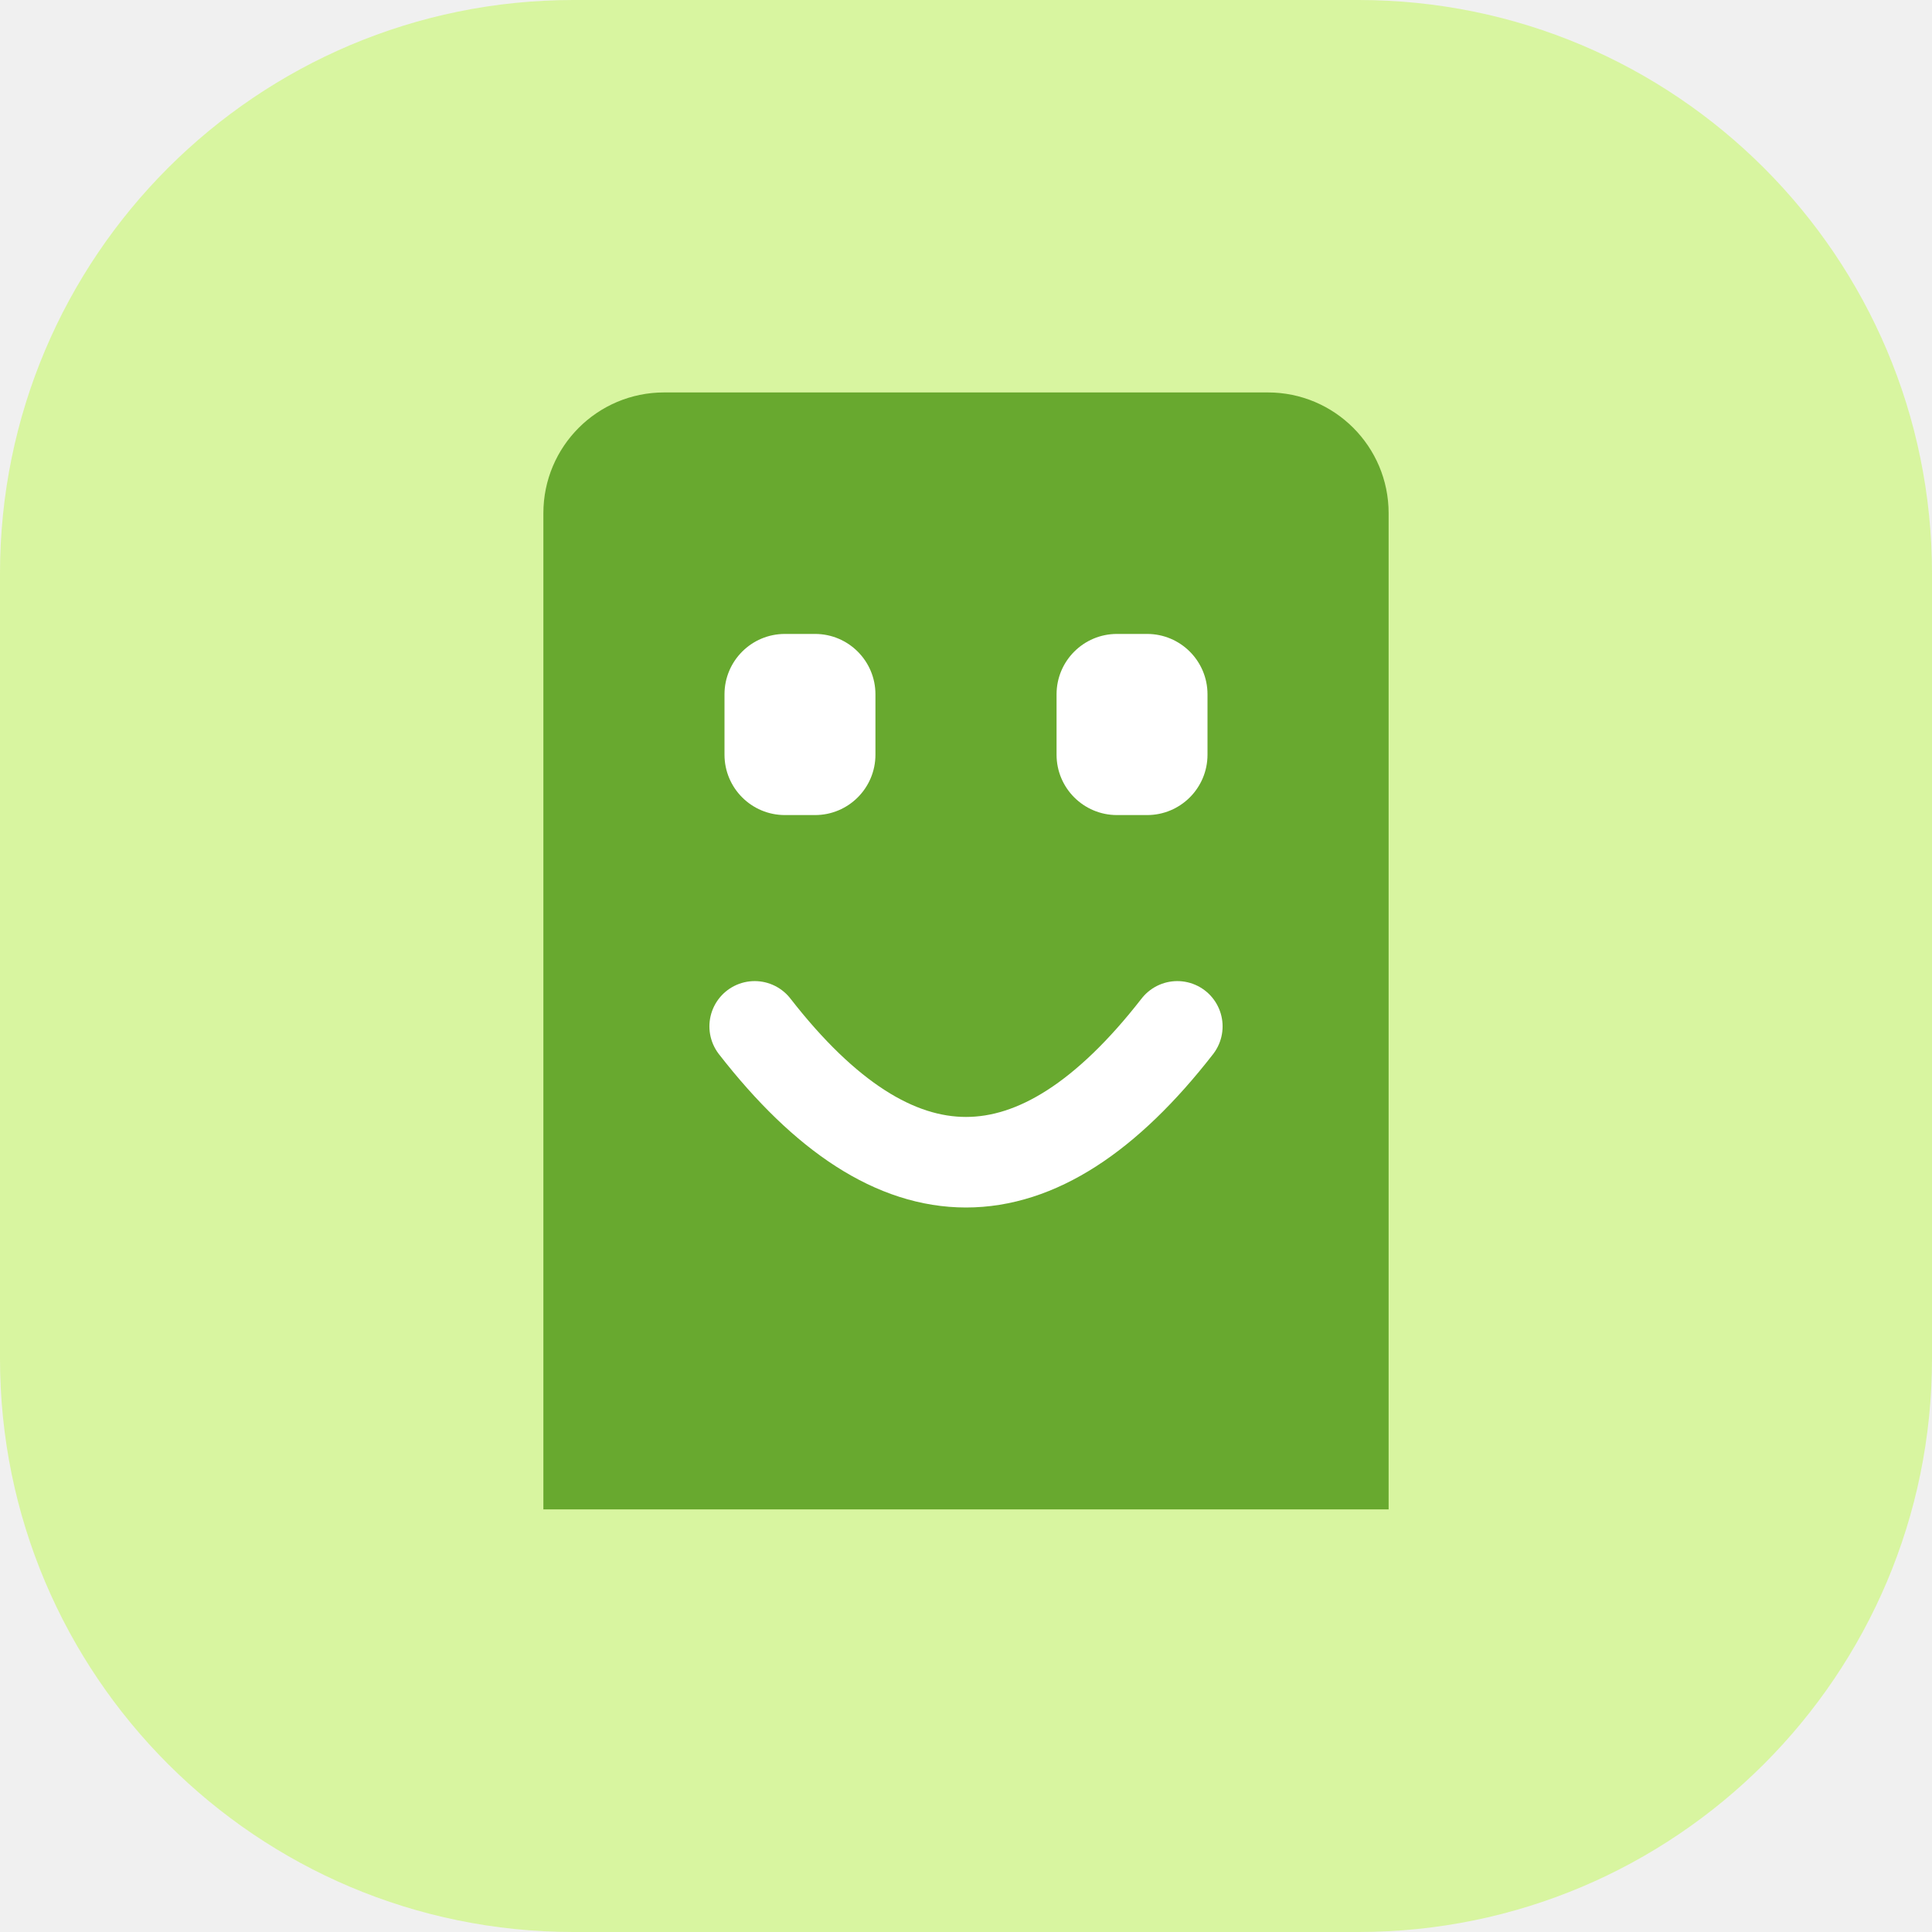
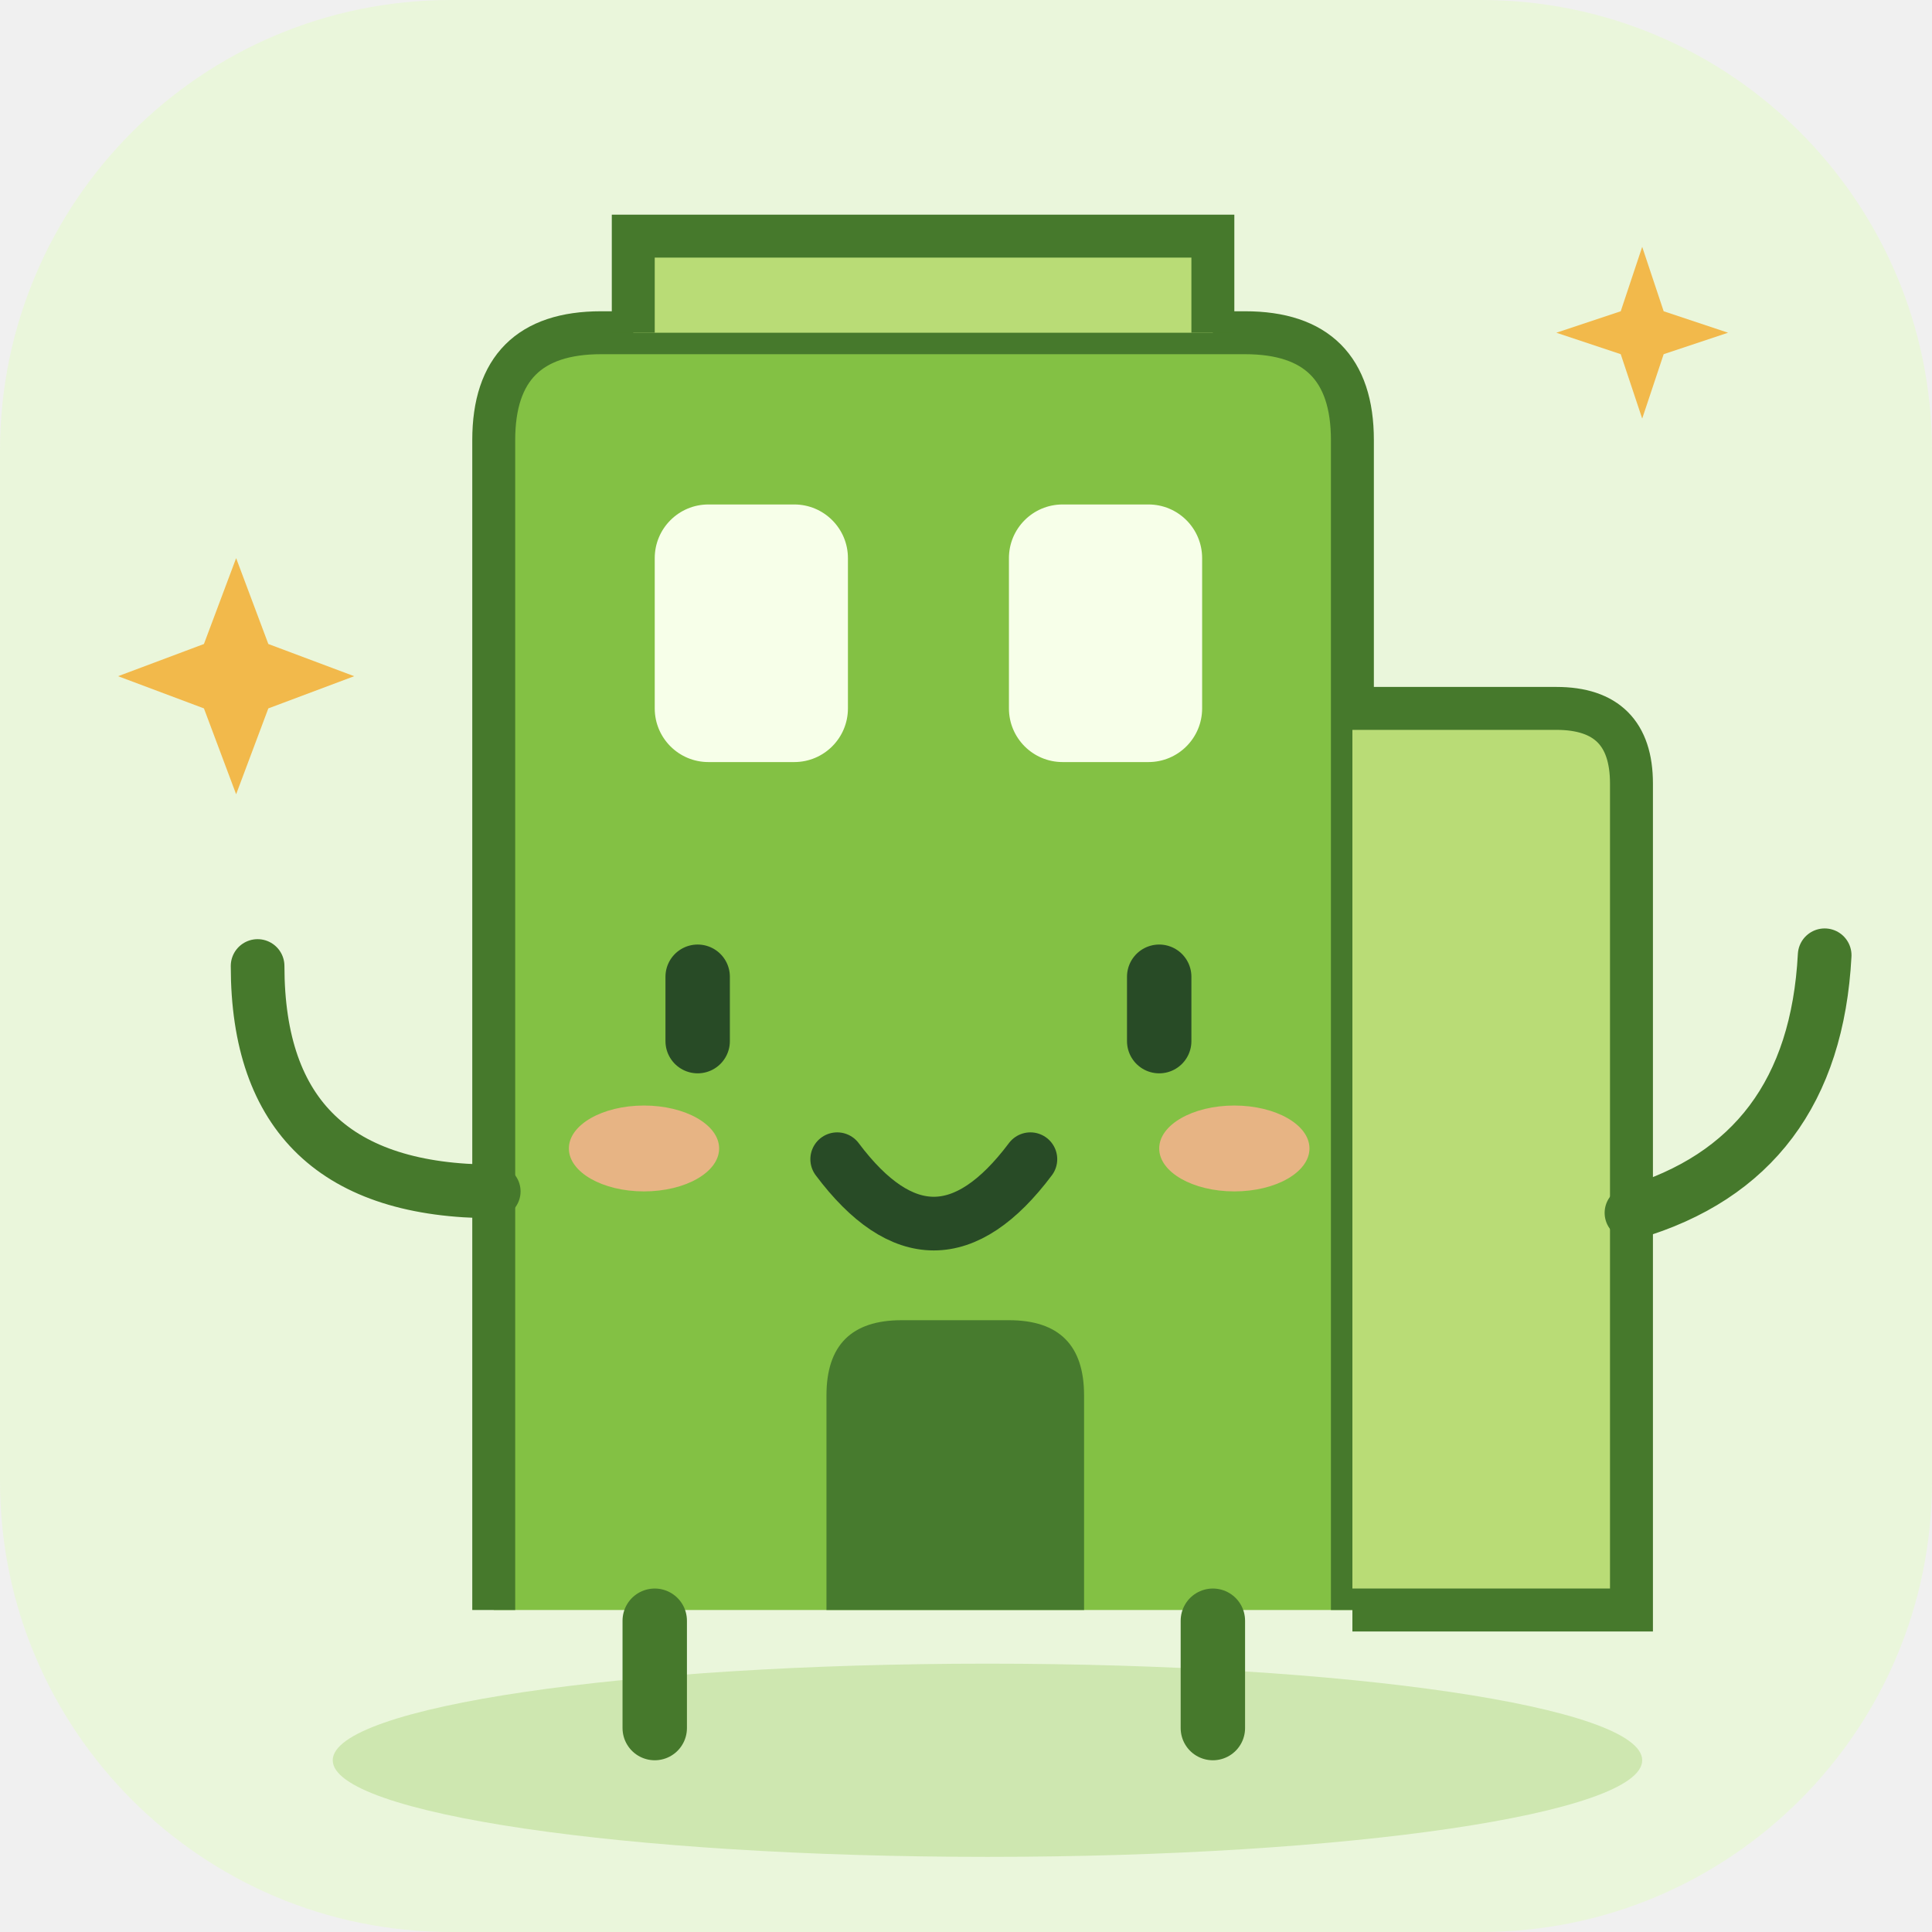
- <svg xmlns="http://www.w3.org/2000/svg" viewBox="0 0 64 64">
-   <rect width="64" height="64" rx="19" fill="#d8f5a0" />
-   <path d="M18 50V17a4 4 0 0 1 4-4h20a4 4 0 0 1 4 4v33" fill="#68a92f" />
-   <g fill="#fff">
-     <rect x="24" y="21" width="5" height="6" rx="2" />
-     <rect x="35" y="21" width="5" height="6" rx="2" />
-     <path d="M25 34q7 9 14 0" fill="none" stroke="#fff" stroke-width="3" stroke-linecap="round" />
-   </g>
+ <svg xmlns="http://www.w3.org/2000/svg" viewBox="0 0 180 180">
+   <rect width="180" height="180" rx="42" fill="#eaf6db" />
+   <ellipse cx="92" cy="164" rx="61" ry="9" fill="#cee7b0" />
+   <path d="M46 150V41Q46 31 56 31H116Q126 31 126 41V150" fill="#83c144" stroke="#46792c" stroke-width="4" />
+   <path d="M126 66h19q7 0 7 7v77h-26" fill="#b9dc76" stroke="#46792c" stroke-width="4" />
+   <path d="M59 31v-9h54v9" fill="#b9dc76" stroke="#46792c" stroke-width="4" />
+   <rect x="61" y="47" width="18" height="24" rx="5" fill="#f7ffe9" />
+   <rect x="94" y="47" width="18" height="24" rx="5" fill="#f7ffe9" />
+   <path d="M65 91v6m43-6v6" stroke="#284b26" stroke-width="6" stroke-linecap="round" />
+   <path d="M78 108q9 12 18 0" fill="none" stroke="#284b26" stroke-width="5" stroke-linecap="round" />
+   <ellipse cx="60" cy="107" rx="7" ry="4" fill="#e7b484" />
+   <ellipse cx="115" cy="107" rx="7" ry="4" fill="#e7b484" />
+   <path d="M77 150v-20q0-7 7-7h10q7 0 7 7v20" fill="#477b2e" />
+   <path d="M46 111q-22 0-22-21m128 23q17-5 18-24" fill="none" stroke="#46792c" stroke-width="5" stroke-linecap="round" />
+   <path d="M61 151v10m52-10v10" stroke="#46792c" stroke-width="6" stroke-linecap="round" />
+   <path d="m19 60 3-8 3 8 8 3-8 3-3 8-3-8-8-3z" fill="#f2b94b" />
+   <path d="m151 29 2-6 2 6 6 2-6 2-2 6-2-6-6-2z" fill="#f2b94b" />
</svg>
